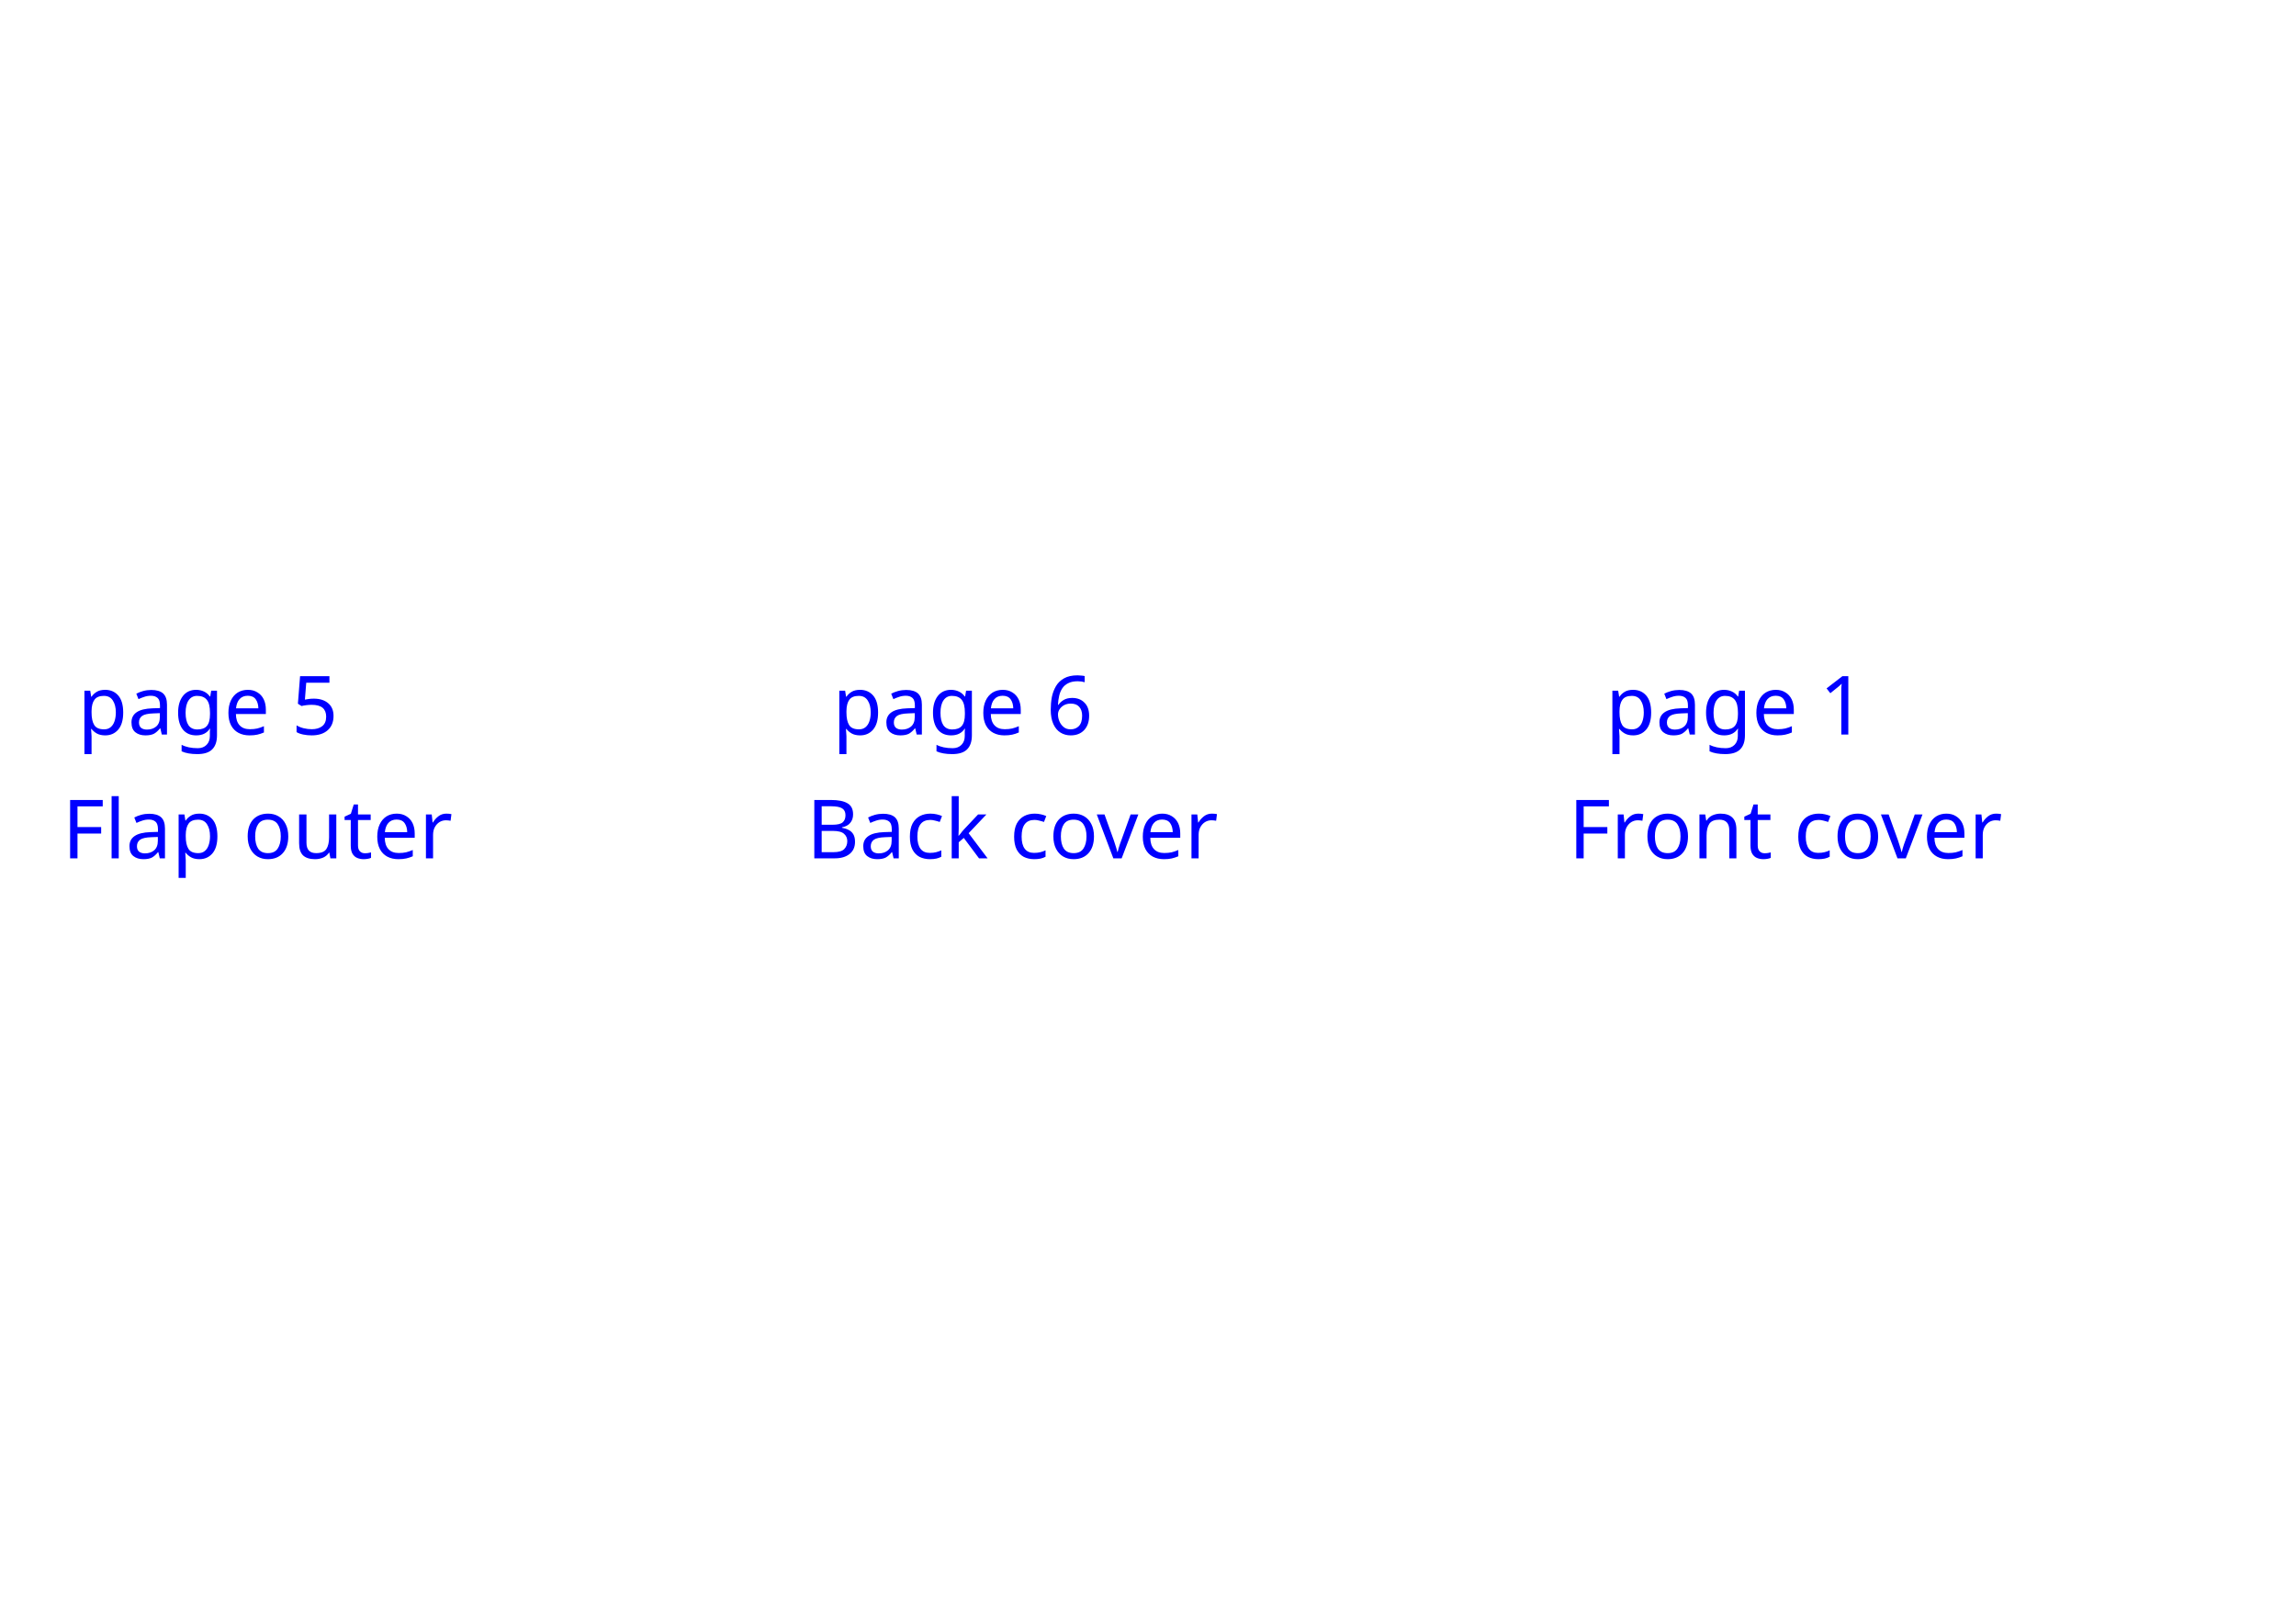
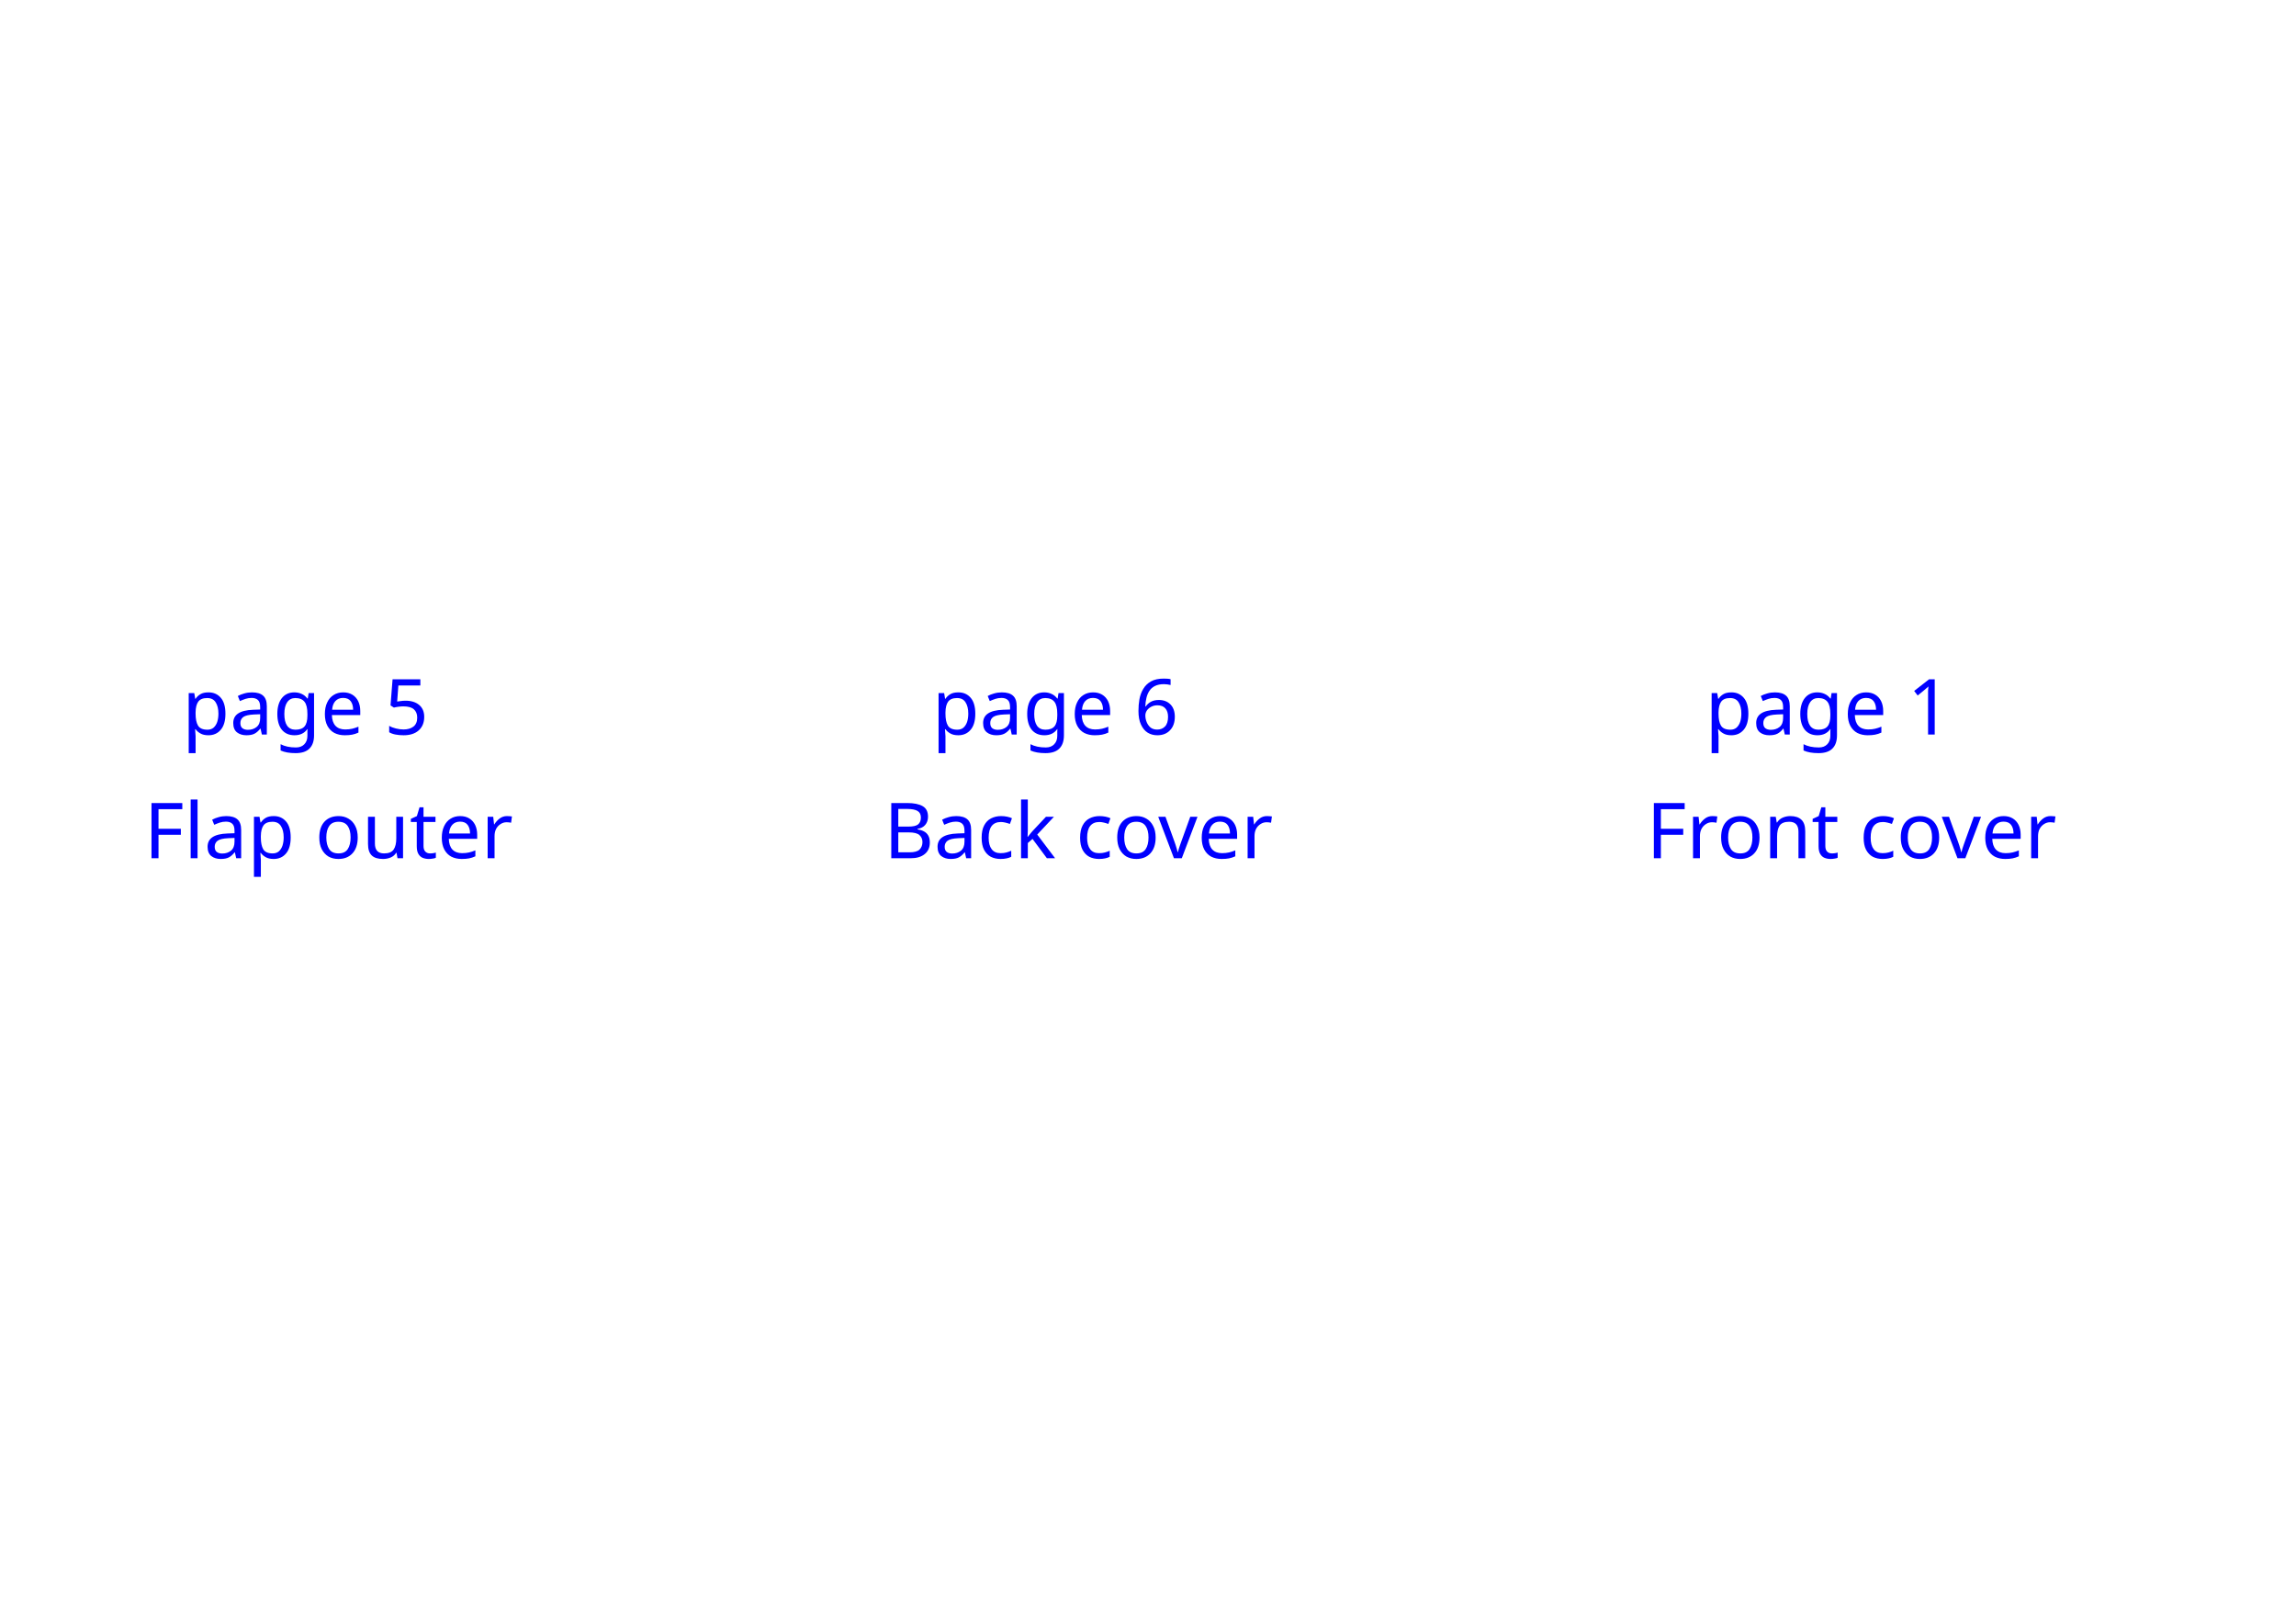
- <svg xmlns="http://www.w3.org/2000/svg" width="297mm" height="210mm" viewBox="0 0 297 210" version="1.1" id="svg8">
+ <svg xmlns="http://www.w3.org/2000/svg" width="297mm" height="210mm" viewBox="0 0 297 210" version="1.1">
  <defs id="defs2" />
  <g transform="translate(0,-87)" id="layer1" style="display:inline">
-     <text id="text7783" y="182" x="247" style="font-style:normal;font-variant:normal;font-weight:normal;font-stretch:normal;font-size:24.694px;line-height:12.347px;font-family:sans-serif;-inkscape-font-specification:'sans-serif, Normal';font-variant-ligatures:normal;font-variant-caps:normal;font-variant-numeric:normal;font-feature-settings:normal;text-align:center;letter-spacing:0px;word-spacing:0px;writing-mode:lr-tb;text-anchor:middle;fill:#0000ff;stroke:#000000;stroke-width:0;stroke-linecap:butt;stroke-linejoin:miter;stroke-miterlimit:4;stroke-dasharray:none;stroke-opacity:1" xml:space="preserve">
-       <tspan style="font-style:normal;font-variant:normal;font-weight:normal;font-stretch:normal;font-size:10.583px;line-height:12.347px;font-family:sans-serif;-inkscape-font-specification:'sans-serif, Normal';font-variant-ligatures:normal;font-variant-caps:normal;font-variant-numeric:normal;font-feature-settings:normal;text-align:center;writing-mode:lr-tb;text-anchor:middle;fill:#0000ff;stroke:none;stroke-width:0;stroke-miterlimit:4;stroke-dasharray:none" y="182" x="247" id="tspan7779">page 1</tspan>
-       <tspan id="tspan7781" style="font-style:normal;font-variant:normal;font-weight:normal;font-stretch:normal;font-size:10.583px;line-height:12.347px;font-family:sans-serif;-inkscape-font-specification:'sans-serif, Normal';font-variant-ligatures:normal;font-variant-caps:normal;font-variant-numeric:normal;font-feature-settings:normal;text-align:center;writing-mode:lr-tb;text-anchor:middle;fill:#0000ff;stroke:none;stroke-width:0;stroke-miterlimit:4;stroke-dasharray:none" y="198.013" x="247">Front cover</tspan>
+     <text id="text7783" y="182" x="247" xml:space="preserve">
+       <tspan style="font-style:normal;font-variant:normal;font-weight:normal;font-stretch:normal;font-size:10px;line-height:11px;font-family:sans-serif;-inkscape-font-specification:'sans-serif, Normal';font-variant-ligatures:normal;font-variant-caps:normal;font-variant-numeric:normal;font-feature-settings:normal;text-align:center;writing-mode:lr-tb;text-anchor:middle;fill:#0000ff;stroke:none;stroke-width:0;" y="182" x="247" id="tspan7779">page 1</tspan>
+       <tspan id="tspan7781" style="font-style:normal;font-variant:normal;font-weight:normal;font-stretch:normal;font-size:10px;line-height:11px;font-family:sans-serif;-inkscape-font-specification:'sans-serif, Normal';font-variant-ligatures:normal;font-variant-caps:normal;font-variant-numeric:normal;font-feature-settings:normal;text-align:center;writing-mode:lr-tb;text-anchor:middle;fill:#0000ff;stroke:none;stroke-width:0;" y="198" x="247">Front cover</tspan>
    </text>
-     <text id="text7789" y="182" x="147" style="font-style:normal;font-variant:normal;font-weight:normal;font-stretch:normal;font-size:24.694px;line-height:12.347px;font-family:sans-serif;-inkscape-font-specification:'sans-serif, Normal';font-variant-ligatures:normal;font-variant-caps:normal;font-variant-numeric:normal;font-feature-settings:normal;text-align:center;letter-spacing:0px;word-spacing:0px;writing-mode:lr-tb;text-anchor:middle;fill:#0000ff;stroke:#000000;stroke-width:0;stroke-linecap:butt;stroke-linejoin:miter;stroke-miterlimit:4;stroke-dasharray:none;stroke-opacity:1" xml:space="preserve">
-       <tspan style="font-style:normal;font-variant:normal;font-weight:normal;font-stretch:normal;font-size:10.583px;line-height:12.347px;font-family:sans-serif;-inkscape-font-specification:'sans-serif, Normal';font-variant-ligatures:normal;font-variant-caps:normal;font-variant-numeric:normal;font-feature-settings:normal;text-align:center;writing-mode:lr-tb;text-anchor:middle;fill:#0000ff;stroke:none;stroke-width:0;stroke-miterlimit:4;stroke-dasharray:none" y="182" x="147" id="tspan7785">page 6</tspan>
-       <tspan id="tspan7787" style="font-style:normal;font-variant:normal;font-weight:normal;font-stretch:normal;font-size:10.583px;line-height:12.347px;font-family:sans-serif;-inkscape-font-specification:'sans-serif, Normal';font-variant-ligatures:normal;font-variant-caps:normal;font-variant-numeric:normal;font-feature-settings:normal;text-align:center;writing-mode:lr-tb;text-anchor:middle;fill:#0000ff;stroke:none;stroke-width:0;stroke-miterlimit:4;stroke-dasharray:none" y="198.013" x="147">Back cover</tspan>
+     <text id="text7789" y="182" x="147" xml:space="preserve">
+       <tspan style="font-style:normal;font-variant:normal;font-weight:normal;font-stretch:normal;font-size:10px;line-height:11px;font-family:sans-serif;-inkscape-font-specification:'sans-serif, Normal';font-variant-ligatures:normal;font-variant-caps:normal;font-variant-numeric:normal;font-feature-settings:normal;text-align:center;writing-mode:lr-tb;text-anchor:middle;fill:#0000ff;stroke:none;stroke-width:0;" y="182" x="147" id="tspan7785">page 6</tspan>
+       <tspan id="tspan7787" style="font-style:normal;font-variant:normal;font-weight:normal;font-stretch:normal;font-size:10px;line-height:11px;font-family:sans-serif;-inkscape-font-specification:'sans-serif, Normal';font-variant-ligatures:normal;font-variant-caps:normal;font-variant-numeric:normal;font-feature-settings:normal;text-align:center;writing-mode:lr-tb;text-anchor:middle;fill:#0000ff;stroke:none;stroke-width:0;" y="198" x="147">Back cover</tspan>
    </text>
-     <text xml:space="preserve" style="font-style:normal;font-variant:normal;font-weight:normal;font-stretch:normal;font-size:24.694px;line-height:12.347px;font-family:sans-serif;-inkscape-font-specification:'sans-serif, Normal';font-variant-ligatures:normal;font-variant-caps:normal;font-variant-numeric:normal;font-feature-settings:normal;text-align:center;letter-spacing:0px;word-spacing:0px;writing-mode:lr-tb;text-anchor:middle;fill:#0000ff;stroke:#000000;stroke-width:0;stroke-linecap:butt;stroke-linejoin:miter;stroke-miterlimit:4;stroke-dasharray:none;stroke-opacity:1" x="49.354" y="182" id="text7775">
-       <tspan id="tspan7773" x="49.354" y="182" style="font-style:normal;font-variant:normal;font-weight:normal;font-stretch:normal;font-size:10.583px;line-height:12.347px;font-family:sans-serif;-inkscape-font-specification:'sans-serif, Normal';font-variant-ligatures:normal;font-variant-caps:normal;font-variant-numeric:normal;font-feature-settings:normal;text-align:center;writing-mode:lr-tb;text-anchor:middle;fill:#0000ff;stroke:none;stroke-width:0;stroke-miterlimit:4;stroke-dasharray:none">page 5</tspan>
-       <tspan x="49.354" y="198.013" style="font-style:normal;font-variant:normal;font-weight:normal;font-stretch:normal;font-size:10.583px;line-height:12.347px;font-family:sans-serif;-inkscape-font-specification:'sans-serif, Normal';font-variant-ligatures:normal;font-variant-caps:normal;font-variant-numeric:normal;font-feature-settings:normal;text-align:center;writing-mode:lr-tb;text-anchor:middle;fill:#0000ff;stroke:none;stroke-width:0;stroke-miterlimit:4;stroke-dasharray:none" id="tspan7777">Flap outer</tspan>
+     <text xml:space="preserve" x="50" y="182" id="text7775">
+       <tspan id="tspan7773" x="50" y="182" style="font-style:normal;font-variant:normal;font-weight:normal;font-stretch:normal;font-size:10px;line-height:11px;font-family:sans-serif;-inkscape-font-specification:'sans-serif, Normal';font-variant-ligatures:normal;font-variant-caps:normal;font-variant-numeric:normal;font-feature-settings:normal;text-align:center;writing-mode:lr-tb;text-anchor:middle;fill:#0000ff;stroke:none;stroke-width:0;">page 5</tspan>
+       <tspan x="50" y="198" style="font-style:normal;font-variant:normal;font-weight:normal;font-stretch:normal;font-size:10px;line-height:11px;font-family:sans-serif;-inkscape-font-specification:'sans-serif, Normal';font-variant-ligatures:normal;font-variant-caps:normal;font-variant-numeric:normal;font-feature-settings:normal;text-align:center;writing-mode:lr-tb;text-anchor:middle;fill:#0000ff;stroke:none;stroke-width:0;" id="tspan7777">Flap outer</tspan>
    </text>
  </g>
  <g id="layer2" style="display:none">
-     <text transform="translate(0,-87)" xml:space="preserve" style="font-style:normal;font-variant:normal;font-weight:normal;font-stretch:normal;font-size:24.694px;line-height:12.347px;font-family:sans-serif;-inkscape-font-specification:'sans-serif, Normal';font-variant-ligatures:normal;font-variant-caps:normal;font-variant-numeric:normal;font-feature-settings:normal;text-align:center;letter-spacing:0px;word-spacing:0px;writing-mode:lr-tb;text-anchor:middle;display:inline;fill:#d40000;stroke:#000000;stroke-width:0;stroke-linecap:butt;stroke-linejoin:miter;stroke-miterlimit:4;stroke-dasharray:none;stroke-opacity:1" x="247" y="182" id="text7796">
-       <tspan id="tspan7792" x="247" y="182" style="font-style:normal;font-variant:normal;font-weight:normal;font-stretch:normal;font-size:10.583px;line-height:12.347px;font-family:sans-serif;-inkscape-font-specification:'sans-serif, Normal';font-variant-ligatures:normal;font-variant-caps:normal;font-variant-numeric:normal;font-feature-settings:normal;text-align:center;writing-mode:lr-tb;text-anchor:middle;fill:#d40000;stroke:none;stroke-width:0;stroke-miterlimit:4;stroke-dasharray:none">page 4</tspan>
-       <tspan x="247" y="198.013" style="font-style:normal;font-variant:normal;font-weight:normal;font-stretch:normal;font-size:10.583px;line-height:12.347px;font-family:sans-serif;-inkscape-font-specification:'sans-serif, Normal';font-variant-ligatures:normal;font-variant-caps:normal;font-variant-numeric:normal;font-feature-settings:normal;text-align:center;writing-mode:lr-tb;text-anchor:middle;fill:#d40000;stroke:none;stroke-width:0;stroke-miterlimit:4;stroke-dasharray:none" id="tspan7794">Inside right</tspan>
+     <text transform="translate(0,-87)" xml:space="preserve" x="247" y="182" id="text7796">
+       <tspan id="tspan7792" x="247" y="182" style="font-style:normal;font-variant:normal;font-weight:normal;font-stretch:normal;font-size:10px;line-height:11px;font-family:sans-serif;-inkscape-font-specification:'sans-serif, Normal';font-variant-ligatures:normal;font-variant-caps:normal;font-variant-numeric:normal;font-feature-settings:normal;text-align:center;writing-mode:lr-tb;text-anchor:middle;fill:#d40000;stroke:none;stroke-width:0;">page 4</tspan>
+       <tspan x="247" y="198" style="font-style:normal;font-variant:normal;font-weight:normal;font-stretch:normal;font-size:10px;line-height:11px;font-family:sans-serif;-inkscape-font-specification:'sans-serif, Normal';font-variant-ligatures:normal;font-variant-caps:normal;font-variant-numeric:normal;font-feature-settings:normal;text-align:center;writing-mode:lr-tb;text-anchor:middle;fill:#d40000;stroke:none;stroke-width:0;" id="tspan7794">Inside right</tspan>
    </text>
-     <text transform="translate(0,-87)" xml:space="preserve" style="font-style:normal;font-variant:normal;font-weight:normal;font-stretch:normal;font-size:24.694px;line-height:12.347px;font-family:sans-serif;-inkscape-font-specification:'sans-serif, Normal';font-variant-ligatures:normal;font-variant-caps:normal;font-variant-numeric:normal;font-feature-settings:normal;text-align:center;letter-spacing:0px;word-spacing:0px;writing-mode:lr-tb;text-anchor:middle;display:inline;fill:#d40000;stroke:#000000;stroke-width:0;stroke-linecap:butt;stroke-linejoin:miter;stroke-miterlimit:4;stroke-dasharray:none;stroke-opacity:1" x="147" y="182" id="text7802">
-       <tspan id="tspan7798" x="147" y="182" style="font-style:normal;font-variant:normal;font-weight:normal;font-stretch:normal;font-size:10.583px;line-height:12.347px;font-family:sans-serif;-inkscape-font-specification:'sans-serif, Normal';font-variant-ligatures:normal;font-variant-caps:normal;font-variant-numeric:normal;font-feature-settings:normal;text-align:center;writing-mode:lr-tb;text-anchor:middle;fill:#d40000;stroke:none;stroke-width:0;stroke-miterlimit:4;stroke-dasharray:none">page 3</tspan>
-       <tspan x="147" y="198.013" style="font-style:normal;font-variant:normal;font-weight:normal;font-stretch:normal;font-size:10.583px;line-height:12.347px;font-family:sans-serif;-inkscape-font-specification:'sans-serif, Normal';font-variant-ligatures:normal;font-variant-caps:normal;font-variant-numeric:normal;font-feature-settings:normal;text-align:center;writing-mode:lr-tb;text-anchor:middle;fill:#d40000;stroke:none;stroke-width:0;stroke-miterlimit:4;stroke-dasharray:none" id="tspan7800">Inside center</tspan>
+     <text transform="translate(0,-87)" xml:space="preserve" x="147" y="182" id="text7802">
+       <tspan id="tspan7798" x="147" y="182" style="font-style:normal;font-variant:normal;font-weight:normal;font-stretch:normal;font-size:10px;line-height:11px;font-family:sans-serif;-inkscape-font-specification:'sans-serif, Normal';font-variant-ligatures:normal;font-variant-caps:normal;font-variant-numeric:normal;font-feature-settings:normal;text-align:center;writing-mode:lr-tb;text-anchor:middle;fill:#d40000;stroke:none;stroke-width:0;">page 3</tspan>
+       <tspan x="147" y="198" style="font-style:normal;font-variant:normal;font-weight:normal;font-stretch:normal;font-size:10px;line-height:11px;font-family:sans-serif;-inkscape-font-specification:'sans-serif, Normal';font-variant-ligatures:normal;font-variant-caps:normal;font-variant-numeric:normal;font-feature-settings:normal;text-align:center;writing-mode:lr-tb;text-anchor:middle;fill:#d40000;stroke:none;stroke-width:0;" id="tspan7800">Inside center</tspan>
    </text>
-     <text transform="translate(0,-87)" id="text7808" y="182" x="49.354" style="font-style:normal;font-variant:normal;font-weight:normal;font-stretch:normal;font-size:24.694px;line-height:12.347px;font-family:sans-serif;-inkscape-font-specification:'sans-serif, Normal';font-variant-ligatures:normal;font-variant-caps:normal;font-variant-numeric:normal;font-feature-settings:normal;text-align:center;letter-spacing:0px;word-spacing:0px;writing-mode:lr-tb;text-anchor:middle;display:inline;fill:#d40000;stroke:#000000;stroke-width:0;stroke-linecap:butt;stroke-linejoin:miter;stroke-miterlimit:4;stroke-dasharray:none;stroke-opacity:1" xml:space="preserve">
-       <tspan style="font-style:normal;font-variant:normal;font-weight:normal;font-stretch:normal;font-size:10.583px;line-height:12.347px;font-family:sans-serif;-inkscape-font-specification:'sans-serif, Normal';font-variant-ligatures:normal;font-variant-caps:normal;font-variant-numeric:normal;font-feature-settings:normal;text-align:center;writing-mode:lr-tb;text-anchor:middle;fill:#d40000;stroke:none;stroke-width:0;stroke-miterlimit:4;stroke-dasharray:none" y="182" x="49.354" id="tspan7804">page 2</tspan>
-       <tspan style="font-style:normal;font-variant:normal;font-weight:normal;font-stretch:normal;font-size:10.583px;line-height:12.347px;font-family:sans-serif;-inkscape-font-specification:'sans-serif, Normal';font-variant-ligatures:normal;font-variant-caps:normal;font-variant-numeric:normal;font-feature-settings:normal;text-align:center;writing-mode:lr-tb;text-anchor:middle;fill:#d40000;stroke:none;stroke-width:0;stroke-miterlimit:4;stroke-dasharray:none" y="198.013" x="49.354" id="tspan7846">Inside left</tspan>
+     <text transform="translate(0,-87)" id="text7808" y="182" x="50" xml:space="preserve">
+       <tspan style="font-style:normal;font-variant:normal;font-weight:normal;font-stretch:normal;font-size:10px;line-height:11px;font-family:sans-serif;-inkscape-font-specification:'sans-serif, Normal';font-variant-ligatures:normal;font-variant-caps:normal;font-variant-numeric:normal;font-feature-settings:normal;text-align:center;writing-mode:lr-tb;text-anchor:middle;fill:#d40000;stroke:none;stroke-width:0;" y="182" x="50" id="tspan7804">page 2</tspan>
+       <tspan style="font-style:normal;font-variant:normal;font-weight:normal;font-stretch:normal;font-size:10px;line-height:11px;font-family:sans-serif;-inkscape-font-specification:'sans-serif, Normal';font-variant-ligatures:normal;font-variant-caps:normal;font-variant-numeric:normal;font-feature-settings:normal;text-align:center;writing-mode:lr-tb;text-anchor:middle;fill:#d40000;stroke:none;stroke-width:0;" y="198" x="50" id="tspan7846">Inside left</tspan>
    </text>
  </g>
  <g id="printing-marks">
    <g id="CropMarks">
      <path style="stroke:#000000;stroke-width:0.25;fill:none" id="cropTL1" d="M 0,-5.0 L 0,-15.0" />
      <path style="stroke:#000000;stroke-width:0.25;fill:none" id="cropTL2" d="M -5.0,0 L -15.0,0" />
      <path style="stroke:#000000;stroke-width:0.25;fill:none" id="cropTR1" d="M 297.0,-5.0 L 297.0,-15.0" />
      <path style="stroke:#000000;stroke-width:0.25;fill:none" id="cropTR2" d="M 302.0,0 L 312.0,0" />
      <path style="stroke:#000000;stroke-width:0.25;fill:none" id="cropBL1" d="M 0,215.0 L 0,225.0" />
      <path style="stroke:#000000;stroke-width:0.25;fill:none" id="cropBL2" d="M -5.0,210.0 L -15.0,210.0" />
      <path style="stroke:#000000;stroke-width:0.25;fill:none" id="cropBR1" d="M 297.0,215.0 L 297.0,225.0" />
      <path style="stroke:#000000;stroke-width:0.25;fill:none" id="cropBR2" d="M 302.0,210.0 L 312.0,210.0" />
    </g>
    <g id="BleedMarks">
      <path style="stroke-dashoffset:0;stroke:#000000;stroke-dasharray:4, 2, 1, 2;stroke-miterlimit:4;stroke-width:0.25;fill:none" id="bleedTL1" d="M -5.0,-5.0 L -5.0,-15.0" />
      <path style="stroke-dashoffset:0;stroke:#000000;stroke-dasharray:4, 2, 1, 2;stroke-miterlimit:4;stroke-width:0.25;fill:none" id="bleedTL2" d="M -5.0,-5.0 L -15.0,-5.0" />
      <path style="stroke-dashoffset:0;stroke:#000000;stroke-dasharray:4, 2, 1, 2;stroke-miterlimit:4;stroke-width:0.25;fill:none" id="bleedTR1" d="M 302.0,-5.0 L 302.0,-15.0" />
      <path style="stroke-dashoffset:0;stroke:#000000;stroke-dasharray:4, 2, 1, 2;stroke-miterlimit:4;stroke-width:0.25;fill:none" id="bleedTR2" d="M 302.0,-5.0 L 312.0,-5.0" />
      <path style="stroke-dashoffset:0;stroke:#000000;stroke-dasharray:4, 2, 1, 2;stroke-miterlimit:4;stroke-width:0.25;fill:none" id="bleedBL1" d="M -5.0,215.0 L -5.0,225.0" />
      <path style="stroke-dashoffset:0;stroke:#000000;stroke-dasharray:4, 2, 1, 2;stroke-miterlimit:4;stroke-width:0.25;fill:none" id="bleedBL2" d="M -5.0,215.0 L -15.0,215.0" />
      <path style="stroke-dashoffset:0;stroke:#000000;stroke-dasharray:4, 2, 1, 2;stroke-miterlimit:4;stroke-width:0.25;fill:none" id="bleedBR1" d="M 302.0,215.0 L 302.0,225.0" />
      <path style="stroke-dashoffset:0;stroke:#000000;stroke-dasharray:4, 2, 1, 2;stroke-miterlimit:4;stroke-width:0.25;fill:none" id="bleedBR2" d="M 302.0,215.0 L 312.0,215.0" />
    </g>
    <g id="RegistrationMarks">
      <g id="regMarkL">
        <path id="path4503" transform="translate(-10.0,90.0) rotate(0)" style="stroke:none;fill-opacity:1;fill:#000000" d="m -0.0,5.0 -1.0,0 5.0,-5.0 -5.0,-5.0 1.0,0 5.0,5.0 -5.0,5.0 z" />
        <path id="path4505" transform="translate(-10.0,90.0) rotate(0)" style="stroke:none;fill-opacity:1;fill:#00ffff" d="m -1.0,5.0 -1.0,0 5.0,-5.0 -5.0,-5.0 1.0,0 5.0,5.0 -5.0,5.0 z" />
        <path id="path4507" transform="translate(-10.0,90.0) rotate(0)" style="stroke:none;fill-opacity:1;fill:#ff00ff" d="m -2.0,5.0 -1.0,0 5.0,-5.0 -5.0,-5.0 1.0,0 5.0,5.0 -5.0,5.0 z" />
        <path id="path4509" transform="translate(-10.0,90.0) rotate(0)" style="stroke:none;fill-opacity:1;fill:#ffff00" d="m -3.0,5.0 -1.0,0 5.0,-5.0 -5.0,-5.0 1.0,0 5.0,5.0 -5.0,5.0 z" />
        <path id="path4511" transform="translate(-10.0,90.0) rotate(0)" style="stroke:none;fill-opacity:1;fill:#000000" d="m -4.0,5.0 -1.0,0 5.0,-5.0 -5.0,-5.0 1.0,0 5.0,5.0 -5.0,5.0 z" />
      </g>
      <g id="regMarkR">
        <path id="path4514" transform="translate(307.0,90.0) rotate(180)" style="stroke:none;fill-opacity:1;fill:#000000" d="m -0.0,5.0 -1.0,0 5.0,-5.0 -5.0,-5.0 1.0,0 5.0,5.0 -5.0,5.0 z" />
        <path id="path4516" transform="translate(307.0,90.0) rotate(180)" style="stroke:none;fill-opacity:1;fill:#00ffff" d="m -1.0,5.0 -1.0,0 5.0,-5.0 -5.0,-5.0 1.0,0 5.0,5.0 -5.0,5.0 z" />
        <path id="path4518" transform="translate(307.0,90.0) rotate(180)" style="stroke:none;fill-opacity:1;fill:#ff00ff" d="m -2.0,5.0 -1.0,0 5.0,-5.0 -5.0,-5.0 1.0,0 5.0,5.0 -5.0,5.0 z" />
        <path id="path4520" transform="translate(307.0,90.0) rotate(180)" style="stroke:none;fill-opacity:1;fill:#ffff00" d="m -3.0,5.0 -1.0,0 5.0,-5.0 -5.0,-5.0 1.0,0 5.0,5.0 -5.0,5.0 z" />
        <path id="path4522" transform="translate(307.0,90.0) rotate(180)" style="stroke:none;fill-opacity:1;fill:#000000" d="m -4.0,5.0 -1.0,0 5.0,-5.0 -5.0,-5.0 1.0,0 5.0,5.0 -5.0,5.0 z" />
      </g>
      <g id="regMarkT">
        <path id="path4525" transform="translate(148.5,-10.0) rotate(90)" style="stroke:none;fill-opacity:1;fill:#000000" d="m -0.0,5.0 -1.0,0 5.0,-5.0 -5.0,-5.0 1.0,0 5.0,5.0 -5.0,5.0 z" />
        <path id="path4527" transform="translate(148.5,-10.0) rotate(90)" style="stroke:none;fill-opacity:1;fill:#00ffff" d="m -1.0,5.0 -1.0,0 5.0,-5.0 -5.0,-5.0 1.0,0 5.0,5.0 -5.0,5.0 z" />
        <path id="path4529" transform="translate(148.5,-10.0) rotate(90)" style="stroke:none;fill-opacity:1;fill:#ff00ff" d="m -2.0,5.0 -1.0,0 5.0,-5.0 -5.0,-5.0 1.0,0 5.0,5.0 -5.0,5.0 z" />
        <path id="path4531" transform="translate(148.5,-10.0) rotate(90)" style="stroke:none;fill-opacity:1;fill:#ffff00" d="m -3.0,5.0 -1.0,0 5.0,-5.0 -5.0,-5.0 1.0,0 5.0,5.0 -5.0,5.0 z" />
        <path id="path4533" transform="translate(148.5,-10.0) rotate(90)" style="stroke:none;fill-opacity:1;fill:#000000" d="m -4.0,5.0 -1.0,0 5.0,-5.0 -5.0,-5.0 1.0,0 5.0,5.0 -5.0,5.0 z" />
      </g>
      <g id="regMarkB">
        <path id="path4536" transform="translate(148.5,220.0) rotate(-90)" style="stroke:none;fill-opacity:1;fill:#000000" d="m -0.0,5.0 -1.0,0 5.0,-5.0 -5.0,-5.0 1.0,0 5.0,5.0 -5.0,5.0 z" />
        <path id="path4538" transform="translate(148.5,220.0) rotate(-90)" style="stroke:none;fill-opacity:1;fill:#00ffff" d="m -1.0,5.0 -1.0,0 5.0,-5.0 -5.0,-5.0 1.0,0 5.0,5.0 -5.0,5.0 z" />
        <path id="path4540" transform="translate(148.5,220.0) rotate(-90)" style="stroke:none;fill-opacity:1;fill:#ff00ff" d="m -2.0,5.0 -1.0,0 5.0,-5.0 -5.0,-5.0 1.0,0 5.0,5.0 -5.0,5.0 z" />
        <path id="path4542" transform="translate(148.5,220.0) rotate(-90)" style="stroke:none;fill-opacity:1;fill:#ffff00" d="m -3.0,5.0 -1.0,0 5.0,-5.0 -5.0,-5.0 1.0,0 5.0,5.0 -5.0,5.0 z" />
        <path id="path4544" transform="translate(148.5,220.0) rotate(-90)" style="stroke:none;fill-opacity:1;fill:#000000" d="m -4.0,5.0 -1.0,0 5.0,-5.0 -5.0,-5.0 1.0,0 5.0,5.0 -5.0,5.0 z" />
      </g>
    </g>
    <g id="PrintingColourBars">
      <g transform="translate(158.5,-10.0) rotate(0)" id="PrintingColourBarsT">
        <rect id="rect4548" y="-4.333" x="0.0" width="3.333" stroke-width="0.5" stroke="#000" height="3.333" fill="rgb(0,0,0)" />
        <rect id="rect4550" y="-4.333" x="3.333" width="3.333" stroke-width="0.5" stroke="#000" height="3.333" fill="rgb(25.5,25.5,25.5)" />
        <rect id="rect4552" y="-4.333" x="6.667" width="3.333" stroke-width="0.5" stroke="#000" height="3.333" fill="rgb(51.0,51.0,51.0)" />
        <rect id="rect4554" y="-4.333" x="10.0" width="3.333" stroke-width="0.5" stroke="#000" height="3.333" fill="rgb(76.5,76.5,76.5)" />
        <rect id="rect4556" y="-4.333" x="13.333" width="3.333" stroke-width="0.5" stroke="#000" height="3.333" fill="rgb(102.0,102.0,102.0)" />
        <rect id="rect4558" y="-4.333" x="16.667" width="3.333" stroke-width="0.5" stroke="#000" height="3.333" fill="rgb(127.5,127.5,127.5)" />
        <rect id="rect4560" y="-4.333" x="20.0" width="3.333" stroke-width="0.5" stroke="#000" height="3.333" fill="rgb(153.0,153.0,153.0)" />
        <rect id="rect4562" y="-4.333" x="23.333" width="3.333" stroke-width="0.5" stroke="#000" height="3.333" fill="rgb(178.5,178.5,178.5)" />
        <rect id="rect4564" y="-4.333" x="26.667" width="3.333" stroke-width="0.5" stroke="#000" height="3.333" fill="rgb(204.0,204.0,204.0)" />
        <rect id="rect4566" y="-4.333" x="30.0" width="3.333" stroke-width="0.5" stroke="#000" height="3.333" fill="rgb(229.5,229.5,229.5)" />
        <rect id="rect4568" y="-4.333" x="33.333" width="3.333" stroke-width="0.5" stroke="#000" height="3.333" fill="rgb(255.0,255.0,255.0)" />
        <rect id="rect4570" y="0" x="0.0" width="3.333" stroke-width="0.5" stroke="#0FF" height="3.333" fill="rgb(0,255,255)" />
        <rect id="rect4572" y="0" x="3.333" width="3.333" stroke-width="0.5" stroke="#0FF" height="3.333" fill="rgb(25.5,255,255)" />
        <rect id="rect4574" y="0" x="6.667" width="3.333" stroke-width="0.5" stroke="#0FF" height="3.333" fill="rgb(51.0,255,255)" />
        <rect id="rect4576" y="0" x="10.0" width="3.333" stroke-width="0.5" stroke="#0FF" height="3.333" fill="rgb(76.5,255,255)" />
        <rect id="rect4578" y="0" x="13.333" width="3.333" stroke-width="0.5" stroke="#0FF" height="3.333" fill="rgb(102.0,255,255)" />
        <rect id="rect4580" y="0" x="16.667" width="3.333" stroke-width="0.5" stroke="#0FF" height="3.333" fill="rgb(127.5,255,255)" />
        <rect id="rect4582" y="0" x="20.0" width="3.333" stroke-width="0.5" stroke="#0FF" height="3.333" fill="rgb(153.0,255,255)" />
        <rect id="rect4584" y="0" x="23.333" width="3.333" stroke-width="0.5" stroke="#0FF" height="3.333" fill="rgb(178.5,255,255)" />
        <rect id="rect4586" y="0" x="26.667" width="3.333" stroke-width="0.5" stroke="#0FF" height="3.333" fill="rgb(204.0,255,255)" />
        <rect id="rect4588" y="0" x="30.0" width="3.333" stroke-width="0.5" stroke="#0FF" height="3.333" fill="rgb(229.5,255,255)" />
        <rect id="rect4590" y="0" x="33.333" width="3.333" stroke-width="0.5" stroke="#0FF" height="3.333" fill="rgb(255.0,255,255)" />
        <rect id="rect4592" y="-4.333" x="37.667" width="3.333" stroke-width="0.5" stroke="#F0F" height="3.333" fill="rgb(255,0,255)" />
        <rect id="rect4594" y="-4.333" x="41.0" width="3.333" stroke-width="0.5" stroke="#F0F" height="3.333" fill="rgb(255,25.5,255)" />
        <rect id="rect4596" y="-4.333" x="44.333" width="3.333" stroke-width="0.5" stroke="#F0F" height="3.333" fill="rgb(255,51.0,255)" />
        <rect id="rect4598" y="-4.333" x="47.667" width="3.333" stroke-width="0.5" stroke="#F0F" height="3.333" fill="rgb(255,76.5,255)" />
        <rect id="rect4600" y="-4.333" x="51.0" width="3.333" stroke-width="0.5" stroke="#F0F" height="3.333" fill="rgb(255,102.0,255)" />
        <rect id="rect4602" y="-4.333" x="54.333" width="3.333" stroke-width="0.5" stroke="#F0F" height="3.333" fill="rgb(255,127.5,255)" />
        <rect id="rect4604" y="-4.333" x="57.667" width="3.333" stroke-width="0.5" stroke="#F0F" height="3.333" fill="rgb(255,153.0,255)" />
        <rect id="rect4606" y="-4.333" x="61.0" width="3.333" stroke-width="0.5" stroke="#F0F" height="3.333" fill="rgb(255,178.5,255)" />
        <rect id="rect4608" y="-4.333" x="64.333" width="3.333" stroke-width="0.5" stroke="#F0F" height="3.333" fill="rgb(255,204.0,255)" />
        <rect id="rect4610" y="-4.333" x="67.667" width="3.333" stroke-width="0.5" stroke="#F0F" height="3.333" fill="rgb(255,229.5,255)" />
        <rect id="rect4612" y="-4.333" x="71.0" width="3.333" stroke-width="0.5" stroke="#F0F" height="3.333" fill="rgb(255,255.0,255)" />
        <rect id="rect4614" y="0" x="37.667" width="3.333" stroke-width="0.5" stroke="#FF0" height="3.333" fill="rgb(255,255,0)" />
        <rect id="rect4616" y="0" x="41.0" width="3.333" stroke-width="0.5" stroke="#FF0" height="3.333" fill="rgb(255,255,25.5)" />
        <rect id="rect4618" y="0" x="44.333" width="3.333" stroke-width="0.5" stroke="#FF0" height="3.333" fill="rgb(255,255,51.0)" />
        <rect id="rect4620" y="0" x="47.667" width="3.333" stroke-width="0.5" stroke="#FF0" height="3.333" fill="rgb(255,255,76.5)" />
        <rect id="rect4622" y="0" x="51.0" width="3.333" stroke-width="0.5" stroke="#FF0" height="3.333" fill="rgb(255,255,102.0)" />
        <rect id="rect4624" y="0" x="54.333" width="3.333" stroke-width="0.5" stroke="#FF0" height="3.333" fill="rgb(255,255,127.5)" />
        <rect id="rect4626" y="0" x="57.667" width="3.333" stroke-width="0.5" stroke="#FF0" height="3.333" fill="rgb(255,255,153.0)" />
        <rect id="rect4628" y="0" x="61.0" width="3.333" stroke-width="0.5" stroke="#FF0" height="3.333" fill="rgb(255,255,178.5)" />
        <rect id="rect4630" y="0" x="64.333" width="3.333" stroke-width="0.5" stroke="#FF0" height="3.333" fill="rgb(255,255,204.0)" />
        <rect id="rect4632" y="0" x="67.667" width="3.333" stroke-width="0.5" stroke="#FF0" height="3.333" fill="rgb(255,255,229.5)" />
        <rect id="rect4634" y="0" x="71.0" width="3.333" stroke-width="0.5" stroke="#FF0" height="3.333" fill="rgb(255,255,255.0)" />
      </g>
      <g transform="translate(158.5,220.0) rotate(0)" id="PrintingColourBarsB">
        <rect id="rect4637" y="-4.333" x="0.0" width="3.333" stroke-width="0.5" stroke="#000" height="3.333" fill="rgb(0,0,0)" />
        <rect id="rect4639" y="-4.333" x="3.333" width="3.333" stroke-width="0.5" stroke="#000" height="3.333" fill="rgb(25.5,25.5,25.5)" />
        <rect id="rect4641" y="-4.333" x="6.667" width="3.333" stroke-width="0.5" stroke="#000" height="3.333" fill="rgb(51.0,51.0,51.0)" />
        <rect id="rect4643" y="-4.333" x="10.0" width="3.333" stroke-width="0.5" stroke="#000" height="3.333" fill="rgb(76.5,76.5,76.5)" />
        <rect id="rect4645" y="-4.333" x="13.333" width="3.333" stroke-width="0.5" stroke="#000" height="3.333" fill="rgb(102.0,102.0,102.0)" />
        <rect id="rect4647" y="-4.333" x="16.667" width="3.333" stroke-width="0.5" stroke="#000" height="3.333" fill="rgb(127.5,127.5,127.5)" />
        <rect id="rect4649" y="-4.333" x="20.0" width="3.333" stroke-width="0.5" stroke="#000" height="3.333" fill="rgb(153.0,153.0,153.0)" />
        <rect id="rect4651" y="-4.333" x="23.333" width="3.333" stroke-width="0.5" stroke="#000" height="3.333" fill="rgb(178.5,178.5,178.5)" />
        <rect id="rect4653" y="-4.333" x="26.667" width="3.333" stroke-width="0.5" stroke="#000" height="3.333" fill="rgb(204.0,204.0,204.0)" />
        <rect id="rect4655" y="-4.333" x="30.0" width="3.333" stroke-width="0.5" stroke="#000" height="3.333" fill="rgb(229.5,229.5,229.5)" />
        <rect id="rect4657" y="-4.333" x="33.333" width="3.333" stroke-width="0.5" stroke="#000" height="3.333" fill="rgb(255.0,255.0,255.0)" />
        <rect id="rect4659" y="0" x="0.0" width="3.333" stroke-width="0.5" stroke="#0FF" height="3.333" fill="rgb(0,255,255)" />
        <rect id="rect4661" y="0" x="3.333" width="3.333" stroke-width="0.5" stroke="#0FF" height="3.333" fill="rgb(25.5,255,255)" />
        <rect id="rect4663" y="0" x="6.667" width="3.333" stroke-width="0.5" stroke="#0FF" height="3.333" fill="rgb(51.0,255,255)" />
        <rect id="rect4665" y="0" x="10.0" width="3.333" stroke-width="0.5" stroke="#0FF" height="3.333" fill="rgb(76.5,255,255)" />
        <rect id="rect4667" y="0" x="13.333" width="3.333" stroke-width="0.5" stroke="#0FF" height="3.333" fill="rgb(102.0,255,255)" />
        <rect id="rect4669" y="0" x="16.667" width="3.333" stroke-width="0.5" stroke="#0FF" height="3.333" fill="rgb(127.5,255,255)" />
        <rect id="rect4671" y="0" x="20.0" width="3.333" stroke-width="0.5" stroke="#0FF" height="3.333" fill="rgb(153.0,255,255)" />
        <rect id="rect4673" y="0" x="23.333" width="3.333" stroke-width="0.5" stroke="#0FF" height="3.333" fill="rgb(178.5,255,255)" />
        <rect id="rect4675" y="0" x="26.667" width="3.333" stroke-width="0.5" stroke="#0FF" height="3.333" fill="rgb(204.0,255,255)" />
        <rect id="rect4677" y="0" x="30.0" width="3.333" stroke-width="0.5" stroke="#0FF" height="3.333" fill="rgb(229.5,255,255)" />
        <rect id="rect4679" y="0" x="33.333" width="3.333" stroke-width="0.5" stroke="#0FF" height="3.333" fill="rgb(255.0,255,255)" />
        <rect id="rect4681" y="-4.333" x="37.667" width="3.333" stroke-width="0.5" stroke="#F0F" height="3.333" fill="rgb(255,0,255)" />
        <rect id="rect4683" y="-4.333" x="41.0" width="3.333" stroke-width="0.5" stroke="#F0F" height="3.333" fill="rgb(255,25.5,255)" />
        <rect id="rect4685" y="-4.333" x="44.333" width="3.333" stroke-width="0.5" stroke="#F0F" height="3.333" fill="rgb(255,51.0,255)" />
        <rect id="rect4687" y="-4.333" x="47.667" width="3.333" stroke-width="0.5" stroke="#F0F" height="3.333" fill="rgb(255,76.5,255)" />
        <rect id="rect4689" y="-4.333" x="51.0" width="3.333" stroke-width="0.5" stroke="#F0F" height="3.333" fill="rgb(255,102.0,255)" />
        <rect id="rect4691" y="-4.333" x="54.333" width="3.333" stroke-width="0.5" stroke="#F0F" height="3.333" fill="rgb(255,127.5,255)" />
        <rect id="rect4693" y="-4.333" x="57.667" width="3.333" stroke-width="0.5" stroke="#F0F" height="3.333" fill="rgb(255,153.0,255)" />
        <rect id="rect4695" y="-4.333" x="61.0" width="3.333" stroke-width="0.5" stroke="#F0F" height="3.333" fill="rgb(255,178.5,255)" />
        <rect id="rect4697" y="-4.333" x="64.333" width="3.333" stroke-width="0.5" stroke="#F0F" height="3.333" fill="rgb(255,204.0,255)" />
        <rect id="rect4699" y="-4.333" x="67.667" width="3.333" stroke-width="0.5" stroke="#F0F" height="3.333" fill="rgb(255,229.5,255)" />
        <rect id="rect4701" y="-4.333" x="71.0" width="3.333" stroke-width="0.5" stroke="#F0F" height="3.333" fill="rgb(255,255.0,255)" />
        <rect id="rect4703" y="0" x="37.667" width="3.333" stroke-width="0.5" stroke="#FF0" height="3.333" fill="rgb(255,255,0)" />
        <rect id="rect4705" y="0" x="41.0" width="3.333" stroke-width="0.5" stroke="#FF0" height="3.333" fill="rgb(255,255,25.5)" />
        <rect id="rect4707" y="0" x="44.333" width="3.333" stroke-width="0.5" stroke="#FF0" height="3.333" fill="rgb(255,255,51.0)" />
        <rect id="rect4709" y="0" x="47.667" width="3.333" stroke-width="0.5" stroke="#FF0" height="3.333" fill="rgb(255,255,76.5)" />
        <rect id="rect4711" y="0" x="51.0" width="3.333" stroke-width="0.5" stroke="#FF0" height="3.333" fill="rgb(255,255,102.0)" />
        <rect id="rect4713" y="0" x="54.333" width="3.333" stroke-width="0.5" stroke="#FF0" height="3.333" fill="rgb(255,255,127.5)" />
        <rect id="rect4715" y="0" x="57.667" width="3.333" stroke-width="0.5" stroke="#FF0" height="3.333" fill="rgb(255,255,153.0)" />
        <rect id="rect4717" y="0" x="61.0" width="3.333" stroke-width="0.5" stroke="#FF0" height="3.333" fill="rgb(255,255,178.5)" />
        <rect id="rect4719" y="0" x="64.333" width="3.333" stroke-width="0.5" stroke="#FF0" height="3.333" fill="rgb(255,255,204.0)" />
        <rect id="rect4721" y="0" x="67.667" width="3.333" stroke-width="0.5" stroke="#FF0" height="3.333" fill="rgb(255,255,229.5)" />
        <rect id="rect4723" y="0" x="71.0" width="3.333" stroke-width="0.5" stroke="#FF0" height="3.333" fill="rgb(255,255,255.0)" />
      </g>
    </g>
  </g>
</svg>
